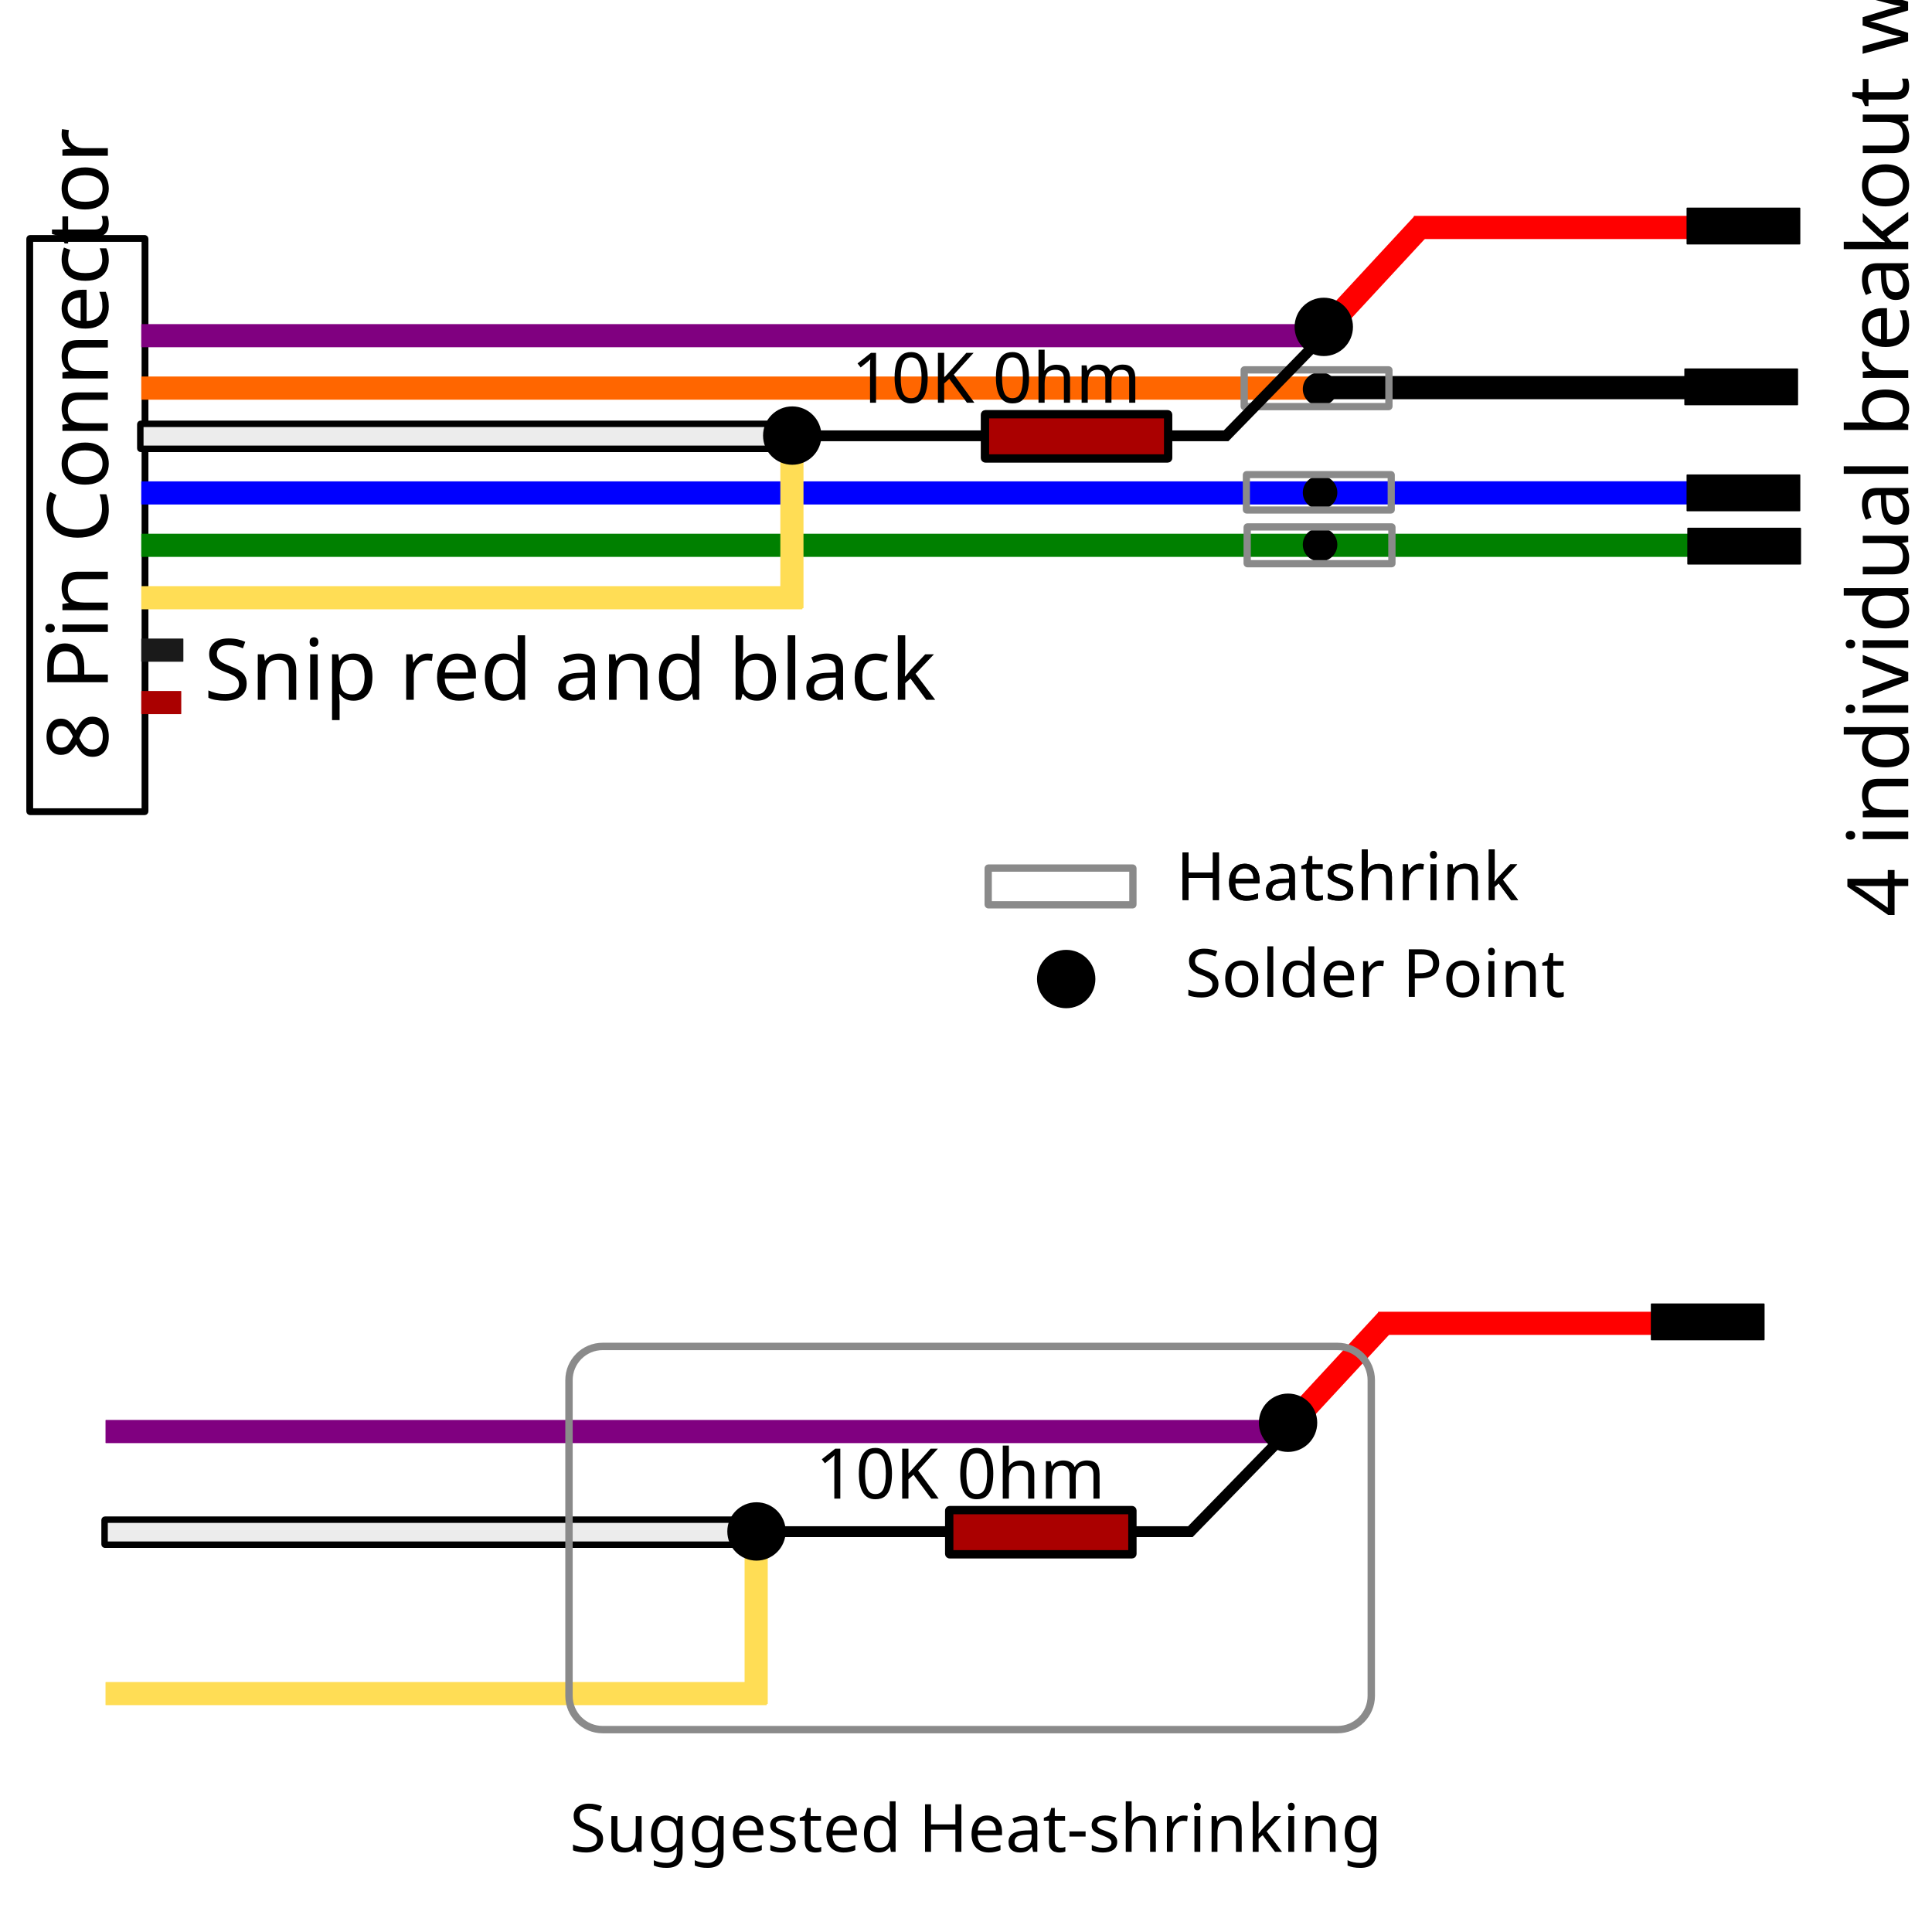
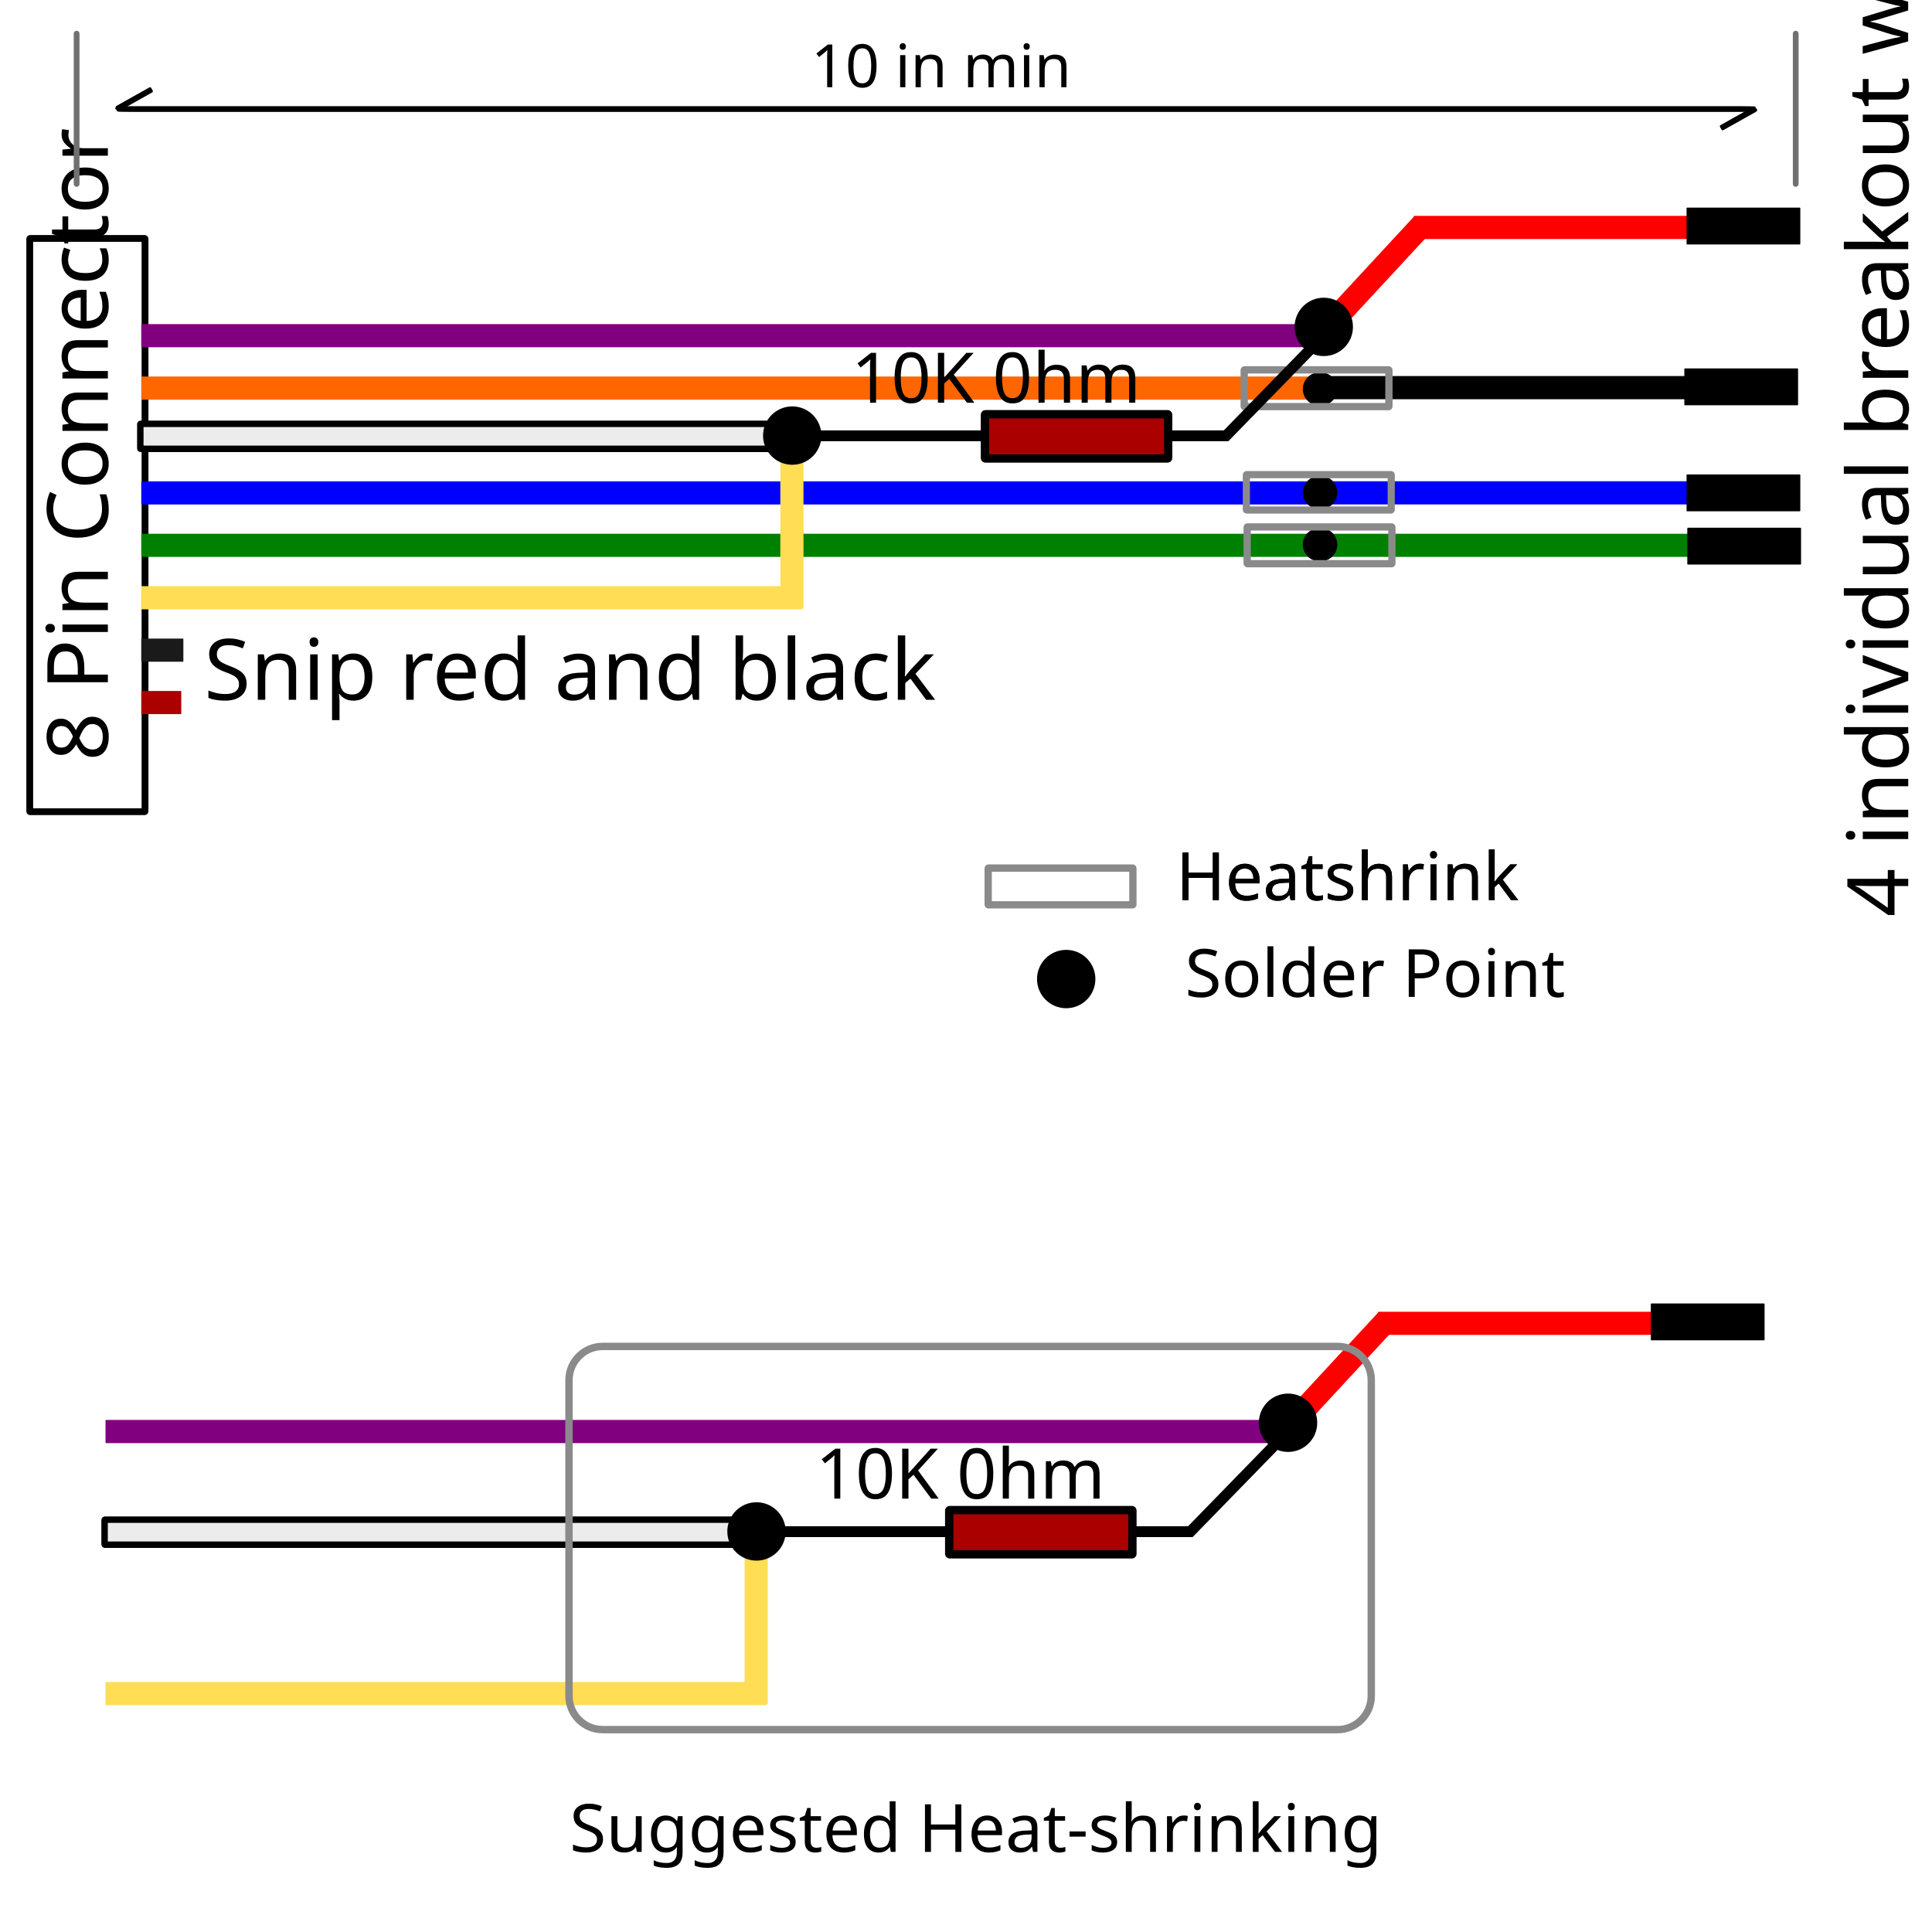
<svg xmlns="http://www.w3.org/2000/svg" width="7.5in" height="7.5in" viewBox="0 0 675 675" id="svg2" version="1.1">
  <defs id="defs4" />
  <g id="layer1" transform="translate(0,-377.3621)">
    <text xml:space="preserve" style="font-style:normal;font-weight:normal;font-size:17.5px;line-height:125%;font-family:sans-serif;letter-spacing:0px;word-spacing:0px;fill:#000000;fill-opacity:1;stroke:none;stroke-width:1px;stroke-linecap:butt;stroke-linejoin:miter;stroke-opacity:1" x="307.339" y="423.037" id="text4266">
      <tspan id="tspan4268" x="307.339" y="423.037" />
    </text>
    <text xml:space="preserve" style="font-style:normal;font-weight:normal;font-size:7.986px;line-height:125%;font-family:sans-serif;letter-spacing:0px;word-spacing:0px;fill:#000000;fill-opacity:1;stroke:none;stroke-width:1px;stroke-linecap:butt;stroke-linejoin:miter;stroke-opacity:1" x="128.28" y="520.198" id="text4298">
      <tspan x="128.28" y="520.198" style="font-style:normal;font-variant:normal;font-weight:normal;font-stretch:semi-condensed;font-family:'BellCent Add BT';-inkscape-font-specification:'BellCent Add BT Semi-Condensed'" id="tspan4302" />
    </text>
    <text xml:space="preserve" style="font-style:normal;font-weight:normal;font-size:17.5px;line-height:125%;font-family:sans-serif;letter-spacing:0px;word-spacing:0px;fill:#000000;fill-opacity:1;stroke:none;stroke-width:1px;stroke-linecap:butt;stroke-linejoin:miter;stroke-opacity:1" x="114.652" y="526.578" id="text4357">
      <tspan id="tspan4359" x="114.652" y="526.578" />
    </text>
-     <g id="g4365" transform="matrix(2.913138,0,0,2.913138,-208.872,-724.7307)">
-       <rect ry="0.047" y="406.914" x="75.266" height="68.753" width="13.825" id="rect3336" style="opacity:1;fill:none;fill-opacity:1;stroke:#000000;stroke-width:0.818;stroke-miterlimit:4;stroke-dasharray:none;stroke-opacity:1" />
-       <rect style="opacity:1;fill:#ff6600;fill-opacity:1;stroke:none;stroke-width:1;stroke-miterlimit:4;stroke-dasharray:none;stroke-opacity:1" id="rect4140" width="141.421" height="2.778" x="88.641" y="423.474" ry="0.047" />
-       <rect style="opacity:1;fill:#0000ff;fill-opacity:1;stroke:none;stroke-width:1;stroke-miterlimit:4;stroke-dasharray:none;stroke-opacity:1" id="rect4144" width="141.421" height="2.778" x="88.641" y="436.045" ry="0.047" />
-       <rect ry="0.047" y="442.331" x="88.641" height="2.778" width="141.421" id="rect4146" style="opacity:1;fill:#008000;fill-opacity:1;stroke:none;stroke-width:1;stroke-miterlimit:4;stroke-dasharray:none;stroke-opacity:1" />
-       <rect ry="0.047" y="454.902" x="88.641" height="2.778" width="5.051" id="rect4150" style="opacity:1;fill:#1a1a1a;fill-opacity:1;stroke:none;stroke-width:1;stroke-miterlimit:4;stroke-dasharray:none;stroke-opacity:1" />
-       <rect ry="0.047" y="461.188" x="88.641" height="2.778" width="4.798" id="rect4154" style="opacity:1;fill:#aa0000;fill-opacity:1;stroke:none;stroke-width:1;stroke-miterlimit:4;stroke-dasharray:none;stroke-opacity:1" />
-       <g id="g4240">
-         <rect ry="0.047" y="423.42" x="229.4" height="2.778" width="52.155" id="rect4204" style="opacity:1;fill:#000000;fill-opacity:1;stroke:none;stroke-width:1;stroke-miterlimit:4;stroke-dasharray:none;stroke-opacity:1" />
-         <rect ry="0.074" y="422.503" x="273.705" height="4.419" width="13.643" id="rect4228" style="opacity:1;fill:#000000;fill-opacity:1;stroke:none;stroke-width:1;stroke-miterlimit:4;stroke-dasharray:none;stroke-opacity:1" />
+     <rect style="opacity:1;fill:none;fill-opacity:1;stroke:#000000;stroke-width:2.383;stroke-miterlimit:4;stroke-dasharray:none;stroke-opacity:1" id="rect3336" width="40.275" height="200.288" x="10.389" y="460.666" ry="0.136" />
+     <rect ry="0.136" y="508.907" x="49.351" height="8.092" width="411.98" id="rect4140" style="opacity:1;fill:#ff6600;fill-opacity:1;stroke:none;stroke-width:1;stroke-miterlimit:4;stroke-dasharray:none;stroke-opacity:1" />
+     <rect ry="0.136" y="545.53" x="49.351" height="8.092" width="411.98" id="rect4144" style="opacity:1;fill:#0000ff;fill-opacity:1;stroke:none;stroke-width:1;stroke-miterlimit:4;stroke-dasharray:none;stroke-opacity:1" />
+     <rect style="opacity:1;fill:#008000;fill-opacity:1;stroke:none;stroke-width:1;stroke-miterlimit:4;stroke-dasharray:none;stroke-opacity:1" id="rect4146" width="411.98" height="8.092" x="49.351" y="563.841" ry="0.136" />
+     <rect style="opacity:1;fill:#1a1a1a;fill-opacity:1;stroke:none;stroke-width:1;stroke-miterlimit:4;stroke-dasharray:none;stroke-opacity:1" id="rect4150" width="14.714" height="8.092" x="49.351" y="600.463" ry="0.136" />
+     <rect style="opacity:1;fill:#aa0000;fill-opacity:1;stroke:none;stroke-width:1;stroke-miterlimit:4;stroke-dasharray:none;stroke-opacity:1" id="rect4154" width="13.978" height="8.092" x="49.351" y="618.774" ry="0.136" />
+     <g id="g4240" transform="matrix(2.913138,0,0,2.913138,-208.872,-724.7307)">
+       <rect style="opacity:1;fill:#000000;fill-opacity:1;stroke:none;stroke-width:1;stroke-miterlimit:4;stroke-dasharray:none;stroke-opacity:1" id="rect4204" width="52.155" height="2.778" x="229.4" y="423.42" ry="0.047" />
+       <rect style="opacity:1;fill:#000000;fill-opacity:1;stroke:none;stroke-width:1;stroke-miterlimit:4;stroke-dasharray:none;stroke-opacity:1" id="rect4228" width="13.643" height="4.419" x="273.705" y="422.503" ry="0.074" />
+     </g>
+     <g id="g4244" transform="matrix(2.913138,0,0,2.913138,-208.872,-724.7307)">
+       <rect ry="0.047" y="436.036" x="229.177" height="2.778" width="52.155" id="rect4220" style="opacity:1;fill:#0000ff;fill-opacity:1;stroke:none;stroke-width:1;stroke-miterlimit:4;stroke-dasharray:none;stroke-opacity:1" />
+       <rect ry="0.074" y="435.217" x="273.973" height="4.419" width="13.643" id="rect4230" style="opacity:1;fill:#000000;fill-opacity:1;stroke:none;stroke-width:1;stroke-miterlimit:4;stroke-dasharray:none;stroke-opacity:1" />
+     </g>
+     <g id="g4248" transform="matrix(2.913138,0,0,2.913138,-208.872,-724.7307)">
+       <rect style="opacity:1;fill:#008000;fill-opacity:1;stroke:none;stroke-width:1;stroke-miterlimit:4;stroke-dasharray:none;stroke-opacity:1" id="rect4222" width="52.155" height="2.778" x="229.311" y="442.331" ry="0.047" />
+       <rect style="opacity:1;fill:#000000;fill-opacity:1;stroke:none;stroke-width:1;stroke-miterlimit:4;stroke-dasharray:none;stroke-opacity:1" id="rect4232" width="13.643" height="4.419" x="274.062" y="441.61" ry="0.074" />
+     </g>
+     <ellipse style="opacity:1;fill:#000000;fill-opacity:1;stroke:none;stroke-width:1;stroke-miterlimit:4;stroke-dasharray:none;stroke-opacity:1" id="circle4234" cx="461.202" cy="549.444" rx="6.034" ry="5.904" />
+     <ellipse ry="5.904" rx="6.034" cy="567.651" cx="461.202" id="ellipse4236" style="opacity:1;fill:#000000;fill-opacity:1;stroke:none;stroke-width:1;stroke-miterlimit:4;stroke-dasharray:none;stroke-opacity:1" />
+     <ellipse style="opacity:1;fill:#000000;fill-opacity:1;stroke:none;stroke-width:1;stroke-miterlimit:4;stroke-dasharray:none;stroke-opacity:1" id="ellipse4238" cx="461.202" cy="513.29" rx="6.034" ry="5.904" />
+     <rect style="opacity:1;fill:none;fill-opacity:1;stroke:#8a8a8a;stroke-width:2.503;stroke-miterlimit:4;stroke-dasharray:none;stroke-opacity:1" id="rect4252" width="50.61" height="12.375" x="435.455" y="543.179" ry="0.098" />
+     <rect ry="0.102" y="561.461" x="435.738" height="12.849" width="50.563" id="rect4254" style="opacity:1;fill:none;fill-opacity:1;stroke:#8a8a8a;stroke-width:2.549;stroke-miterlimit:4;stroke-dasharray:none;stroke-opacity:1" />
+     <rect style="opacity:1;fill:none;fill-opacity:1;stroke:#8a8a8a;stroke-width:2.549;stroke-miterlimit:4;stroke-dasharray:none;stroke-opacity:1" id="rect4256" width="50.563" height="12.849" x="434.698" y="506.579" ry="0.102" />
+     <text xml:space="preserve" style="font-style:normal;font-weight:normal;font-size:29.614px;line-height:125%;font-family:sans-serif;letter-spacing:0px;word-spacing:0px;fill:#000000;fill-opacity:1;stroke:none;stroke-width:1px;stroke-linecap:butt;stroke-linejoin:miter;stroke-opacity:1" x="-643.233" y="37.691" id="text4262" transform="matrix(0,-1,1,0,0,0)">
+       <tspan id="tspan4264" x="-643.233" y="37.691" style="font-style:normal;font-variant:normal;font-weight:normal;font-stretch:semi-condensed;font-family:'BellCent Add BT';-inkscape-font-specification:'BellCent Add BT Semi-Condensed'">8 Pin Connector</tspan>
+     </text>
+     <text transform="matrix(0,-1,1,0,0,0)" id="text4270" y="666.697" x="-697.673" style="font-style:normal;font-weight:normal;font-size:29.614px;line-height:125%;font-family:sans-serif;letter-spacing:0px;word-spacing:0px;fill:#000000;fill-opacity:1;stroke:none;stroke-width:1px;stroke-linecap:butt;stroke-linejoin:miter;stroke-opacity:1" xml:space="preserve">
+       <tspan style="font-style:normal;font-variant:normal;font-weight:normal;font-stretch:semi-condensed;font-family:'BellCent Add BT';-inkscape-font-specification:'BellCent Add BT Semi-Condensed'" y="666.697" x="-697.673" id="tspan4272">4 individual breakout wires</tspan>
+     </text>
+     <text id="text4274" y="621.86" x="71.297" style="font-style:normal;font-weight:normal;font-size:29.614px;line-height:125%;font-family:sans-serif;letter-spacing:0px;word-spacing:0px;fill:#000000;fill-opacity:1;stroke:none;stroke-width:1px;stroke-linecap:butt;stroke-linejoin:miter;stroke-opacity:1" xml:space="preserve">
+       <tspan style="font-style:normal;font-variant:normal;font-weight:normal;font-stretch:semi-condensed;font-family:'BellCent Add BT';-inkscape-font-specification:'BellCent Add BT Semi-Condensed'" y="621.86" x="71.297" id="tspan4276">Snip red and black</tspan>
+     </text>
+     <rect style="opacity:1;fill:none;fill-opacity:1;stroke:#8a8a8a;stroke-width:2.549;stroke-miterlimit:4;stroke-dasharray:none;stroke-opacity:1" id="rect4278" width="50.563" height="12.849" x="345.25" y="680.641" ry="0.102" />
+     <text xml:space="preserve" style="font-style:normal;font-weight:normal;font-size:23.265px;line-height:125%;font-family:sans-serif;letter-spacing:0px;word-spacing:0px;fill:#000000;fill-opacity:1;stroke:none;stroke-width:1px;stroke-linecap:butt;stroke-linejoin:miter;stroke-opacity:1" x="410.882" y="691.839" id="text4280">
+       <tspan id="tspan4282" x="410.882" y="691.839" style="font-style:normal;font-variant:normal;font-weight:normal;font-stretch:semi-condensed;font-family:'BellCent Add BT';-inkscape-font-specification:'BellCent Add BT Semi-Condensed'">Heatshrink</tspan>
+     </text>
+     <g id="g4306" transform="matrix(2.913138,0,0,2.913138,-208.872,-724.7307)">
+       <rect ry="0.047" y="417.188" x="88.641" height="2.778" width="141.421" id="rect4138" style="opacity:1;fill:#800080;fill-opacity:1;stroke:none;stroke-width:1;stroke-miterlimit:4;stroke-dasharray:none;stroke-opacity:1" />
+       <rect ry="0.05" y="429.147" x="88.528" height="3.003" width="78.512" id="rect4142" style="opacity:1;fill:#ececec;fill-opacity:1;stroke:#000000;stroke-width:0.775;stroke-miterlimit:4;stroke-dasharray:none;stroke-opacity:1" />
+       <path id="rect4148" d="m 165.332,428.793 c -0.026,0 -0.045,0.021 -0.045,0.047 l 0,19.777 -76.6,0 c -0.026,0 -0.047,0.021 -0.047,0.047 l 0,2.684 c 0,0.026 0.021,0.047 0.047,0.047 l 79.203,0 c 0.026,0 0.047,-0.021 0.047,-0.047 l 0,-0.08 0.08,0 c 0.026,0 0.047,-0.019 0.047,-0.045 l 0,-22.383 c 0,-0.026 -0.021,-0.047 -0.047,-0.047 l -2.686,0 z" style="opacity:1;fill:#ffdd55;fill-opacity:1;stroke:none;stroke-width:1;stroke-miterlimit:4;stroke-dasharray:none;stroke-opacity:1" />
+       <circle r="3.5" cy="430.559" cx="166.714" id="path4186" style="opacity:1;fill:#000000;fill-opacity:1;stroke:none;stroke-width:1;stroke-miterlimit:4;stroke-dasharray:none;stroke-opacity:1" />
+       <g id="g4216">
+         <rect ry="0.022" y="-431.235" x="-219.036" height="1.3" width="52.316" id="rect4156" style="opacity:1;fill:#000000;fill-opacity:1;stroke:none;stroke-width:0.458;stroke-miterlimit:4;stroke-dasharray:none;stroke-opacity:1" transform="scale(-1,-1)" />
+         <rect transform="matrix(-0.6978376,0.7162561,-0.7162561,-0.6978376,0,0)" style="opacity:1;fill:#000000;fill-opacity:1;stroke:none;stroke-width:0.458;stroke-miterlimit:4;stroke-dasharray:none;stroke-opacity:1" id="rect4214" width="22.137" height="1.3" x="133.877" y="-457.807" ry="0.022" />
      </g>
-       <g id="g4244">
-         <rect style="opacity:1;fill:#0000ff;fill-opacity:1;stroke:none;stroke-width:1;stroke-miterlimit:4;stroke-dasharray:none;stroke-opacity:1" id="rect4220" width="52.155" height="2.778" x="229.177" y="436.036" ry="0.047" />
-         <rect style="opacity:1;fill:#000000;fill-opacity:1;stroke:none;stroke-width:1;stroke-miterlimit:4;stroke-dasharray:none;stroke-opacity:1" id="rect4230" width="13.643" height="4.419" x="273.973" y="435.217" ry="0.074" />
+       <g style="fill:#ff0000" transform="translate(0.4419417,0.7576144)" id="g4200">
+         <rect style="opacity:1;fill:#ff0000;fill-opacity:1;stroke:none;stroke-width:1;stroke-miterlimit:4;stroke-dasharray:none;stroke-opacity:1" id="rect4196" width="39.814" height="2.778" x="240.826" y="403.451" ry="0.047" />
+         <rect ry="0.047" y="450.853" x="-152.346" height="2.778" width="19.814" id="rect4198" style="opacity:1;fill:#ff0000;fill-opacity:1;stroke:none;stroke-width:1;stroke-miterlimit:4;stroke-dasharray:none;stroke-opacity:1" transform="matrix(0.6792439,-0.7339126,0.7339126,0.6792439,0,0)" />
      </g>
-       <g id="g4248">
-         <rect ry="0.047" y="442.331" x="229.311" height="2.778" width="52.155" id="rect4222" style="opacity:1;fill:#008000;fill-opacity:1;stroke:none;stroke-width:1;stroke-miterlimit:4;stroke-dasharray:none;stroke-opacity:1" />
-         <rect ry="0.074" y="441.61" x="274.062" height="4.419" width="13.643" id="rect4232" style="opacity:1;fill:#000000;fill-opacity:1;stroke:none;stroke-width:1;stroke-miterlimit:4;stroke-dasharray:none;stroke-opacity:1" />
-       </g>
-       <ellipse ry="2.027" rx="2.071" cy="437.389" cx="230.018" id="circle4234" style="opacity:1;fill:#000000;fill-opacity:1;stroke:none;stroke-width:1;stroke-miterlimit:4;stroke-dasharray:none;stroke-opacity:1" />
-       <ellipse style="opacity:1;fill:#000000;fill-opacity:1;stroke:none;stroke-width:1;stroke-miterlimit:4;stroke-dasharray:none;stroke-opacity:1" id="ellipse4236" cx="230.018" cy="443.639" rx="2.071" ry="2.027" />
-       <ellipse ry="2.027" rx="2.071" cy="424.978" cx="230.018" id="ellipse4238" style="opacity:1;fill:#000000;fill-opacity:1;stroke:none;stroke-width:1;stroke-miterlimit:4;stroke-dasharray:none;stroke-opacity:1" />
-       <rect ry="0.034" y="435.238" x="221.18" height="4.248" width="17.373" id="rect4252" style="opacity:1;fill:none;fill-opacity:1;stroke:#8a8a8a;stroke-width:0.859;stroke-miterlimit:4;stroke-dasharray:none;stroke-opacity:1" />
-       <rect style="opacity:1;fill:none;fill-opacity:1;stroke:#8a8a8a;stroke-width:0.875;stroke-miterlimit:4;stroke-dasharray:none;stroke-opacity:1" id="rect4254" width="17.357" height="4.411" x="221.277" y="441.514" ry="0.035" />
-       <rect ry="0.035" y="422.675" x="220.92" height="4.411" width="17.357" id="rect4256" style="opacity:1;fill:none;fill-opacity:1;stroke:#8a8a8a;stroke-width:0.875;stroke-miterlimit:4;stroke-dasharray:none;stroke-opacity:1" />
-       <text transform="matrix(0,-1,1,0,0,0)" id="text4262" y="84.638" x="-469.584" style="font-style:normal;font-weight:normal;font-size:10.166px;line-height:125%;font-family:sans-serif;letter-spacing:0px;word-spacing:0px;fill:#000000;fill-opacity:1;stroke:none;stroke-width:1px;stroke-linecap:butt;stroke-linejoin:miter;stroke-opacity:1" xml:space="preserve">
-         <tspan style="font-style:normal;font-variant:normal;font-weight:normal;font-stretch:semi-condensed;font-family:'BellCent Add BT';-inkscape-font-specification:'BellCent Add BT Semi-Condensed'" y="84.638" x="-469.584" id="tspan4264">8 Pin Connector</tspan>
-       </text>
-       <text xml:space="preserve" style="font-style:normal;font-weight:normal;font-size:10.166px;line-height:125%;font-family:sans-serif;letter-spacing:0px;word-spacing:0px;fill:#000000;fill-opacity:1;stroke:none;stroke-width:1px;stroke-linecap:butt;stroke-linejoin:miter;stroke-opacity:1" x="-488.272" y="300.558" id="text4270" transform="matrix(0,-1,1,0,0,0)">
-         <tspan id="tspan4272" x="-488.272" y="300.558" style="font-style:normal;font-variant:normal;font-weight:normal;font-stretch:semi-condensed;font-family:'BellCent Add BT';-inkscape-font-specification:'BellCent Add BT Semi-Condensed'">4 individual breakout wires</tspan>
-       </text>
-       <text xml:space="preserve" style="font-style:normal;font-weight:normal;font-size:10.166px;line-height:125%;font-family:sans-serif;letter-spacing:0px;word-spacing:0px;fill:#000000;fill-opacity:1;stroke:none;stroke-width:1px;stroke-linecap:butt;stroke-linejoin:miter;stroke-opacity:1" x="96.174" y="462.247" id="text4274">
-         <tspan id="tspan4276" x="96.174" y="462.247" style="font-style:normal;font-variant:normal;font-weight:normal;font-stretch:semi-condensed;font-family:'BellCent Add BT';-inkscape-font-specification:'BellCent Add BT Semi-Condensed'">Snip red and black</tspan>
-       </text>
-       <rect ry="0.035" y="482.425" x="190.215" height="4.411" width="17.357" id="rect4278" style="opacity:1;fill:none;fill-opacity:1;stroke:#8a8a8a;stroke-width:0.875;stroke-miterlimit:4;stroke-dasharray:none;stroke-opacity:1" />
-       <text id="text4280" y="486.269" x="212.745" style="font-style:normal;font-weight:normal;font-size:7.986px;line-height:125%;font-family:sans-serif;letter-spacing:0px;word-spacing:0px;fill:#000000;fill-opacity:1;stroke:none;stroke-width:1px;stroke-linecap:butt;stroke-linejoin:miter;stroke-opacity:1" xml:space="preserve">
-         <tspan style="font-style:normal;font-variant:normal;font-weight:normal;font-stretch:semi-condensed;font-family:'BellCent Add BT';-inkscape-font-specification:'BellCent Add BT Semi-Condensed'" y="486.269" x="212.745" id="tspan4282">Heatshrink</tspan>
-       </text>
-       <g id="g4306">
-         <rect style="opacity:1;fill:#800080;fill-opacity:1;stroke:none;stroke-width:1;stroke-miterlimit:4;stroke-dasharray:none;stroke-opacity:1" id="rect4138" width="141.421" height="2.778" x="88.641" y="417.188" ry="0.047" />
-         <rect style="opacity:1;fill:#ececec;fill-opacity:1;stroke:#000000;stroke-width:0.775;stroke-miterlimit:4;stroke-dasharray:none;stroke-opacity:1" id="rect4142" width="78.512" height="3.003" x="88.528" y="429.147" ry="0.05" />
-         <path style="opacity:1;fill:#ffdd55;fill-opacity:1;stroke:none;stroke-width:1;stroke-miterlimit:4;stroke-dasharray:none;stroke-opacity:1" d="m 165.332,428.793 c -0.026,0 -0.045,0.021 -0.045,0.047 l 0,19.777 -76.6,0 c -0.026,0 -0.047,0.021 -0.047,0.047 l 0,2.684 c 0,0.026 0.021,0.047 0.047,0.047 l 79.203,0 c 0.026,0 0.047,-0.021 0.047,-0.047 l 0,-0.08 0.08,0 c 0.026,0 0.047,-0.019 0.047,-0.045 l 0,-22.383 c 0,-0.026 -0.021,-0.047 -0.047,-0.047 l -2.686,0 z" id="rect4148" />
-         <circle style="opacity:1;fill:#000000;fill-opacity:1;stroke:none;stroke-width:1;stroke-miterlimit:4;stroke-dasharray:none;stroke-opacity:1" id="path4186" cx="166.714" cy="430.559" r="3.5" />
-         <g id="g4216">
-           <rect transform="scale(-1,-1)" style="opacity:1;fill:#000000;fill-opacity:1;stroke:none;stroke-width:0.458;stroke-miterlimit:4;stroke-dasharray:none;stroke-opacity:1" id="rect4156" width="52.316" height="1.3" x="-219.036" y="-431.235" ry="0.022" />
-           <rect ry="0.022" y="-457.807" x="133.877" height="1.3" width="22.137" id="rect4214" style="opacity:1;fill:#000000;fill-opacity:1;stroke:none;stroke-width:0.458;stroke-miterlimit:4;stroke-dasharray:none;stroke-opacity:1" transform="matrix(-0.6978376,0.7162561,-0.7162561,-0.6978376,0,0)" />
-         </g>
-         <g id="g4200" transform="translate(0.4419417,0.7576144)" style="fill:#ff0000">
-           <rect ry="0.047" y="403.451" x="240.826" height="2.778" width="39.814" id="rect4196" style="opacity:1;fill:#ff0000;fill-opacity:1;stroke:none;stroke-width:1;stroke-miterlimit:4;stroke-dasharray:none;stroke-opacity:1" />
-           <rect transform="matrix(0.6792439,-0.7339126,0.7339126,0.6792439,0,0)" style="opacity:1;fill:#ff0000;fill-opacity:1;stroke:none;stroke-width:1;stroke-miterlimit:4;stroke-dasharray:none;stroke-opacity:1" id="rect4198" width="19.814" height="2.778" x="-152.346" y="450.853" ry="0.047" />
-         </g>
-         <circle r="3.5" cy="417.523" cx="230.464" id="circle4224" style="opacity:1;fill:#000000;fill-opacity:1;stroke:none;stroke-width:1;stroke-miterlimit:4;stroke-dasharray:none;stroke-opacity:1" />
-         <rect style="opacity:1;fill:#000000;fill-opacity:1;stroke:none;stroke-width:1;stroke-miterlimit:4;stroke-dasharray:none;stroke-opacity:1" id="rect4226" width="13.643" height="4.419" x="273.973" y="403.217" ry="0.074" />
-         <rect style="opacity:1;fill:#aa0000;fill-opacity:1;stroke:#000000;stroke-width:1;stroke-miterlimit:4;stroke-dasharray:none;stroke-opacity:1" id="rect4180" width="21.971" height="5.303" x="189.827" y="427.999" ry="0.05" />
-         <text id="text4284" y="426.621" x="173.796" style="font-style:normal;font-weight:normal;font-size:8.375px;line-height:125%;font-family:sans-serif;letter-spacing:0px;word-spacing:0px;fill:#000000;fill-opacity:1;stroke:none;stroke-width:1px;stroke-linecap:butt;stroke-linejoin:miter;stroke-opacity:1" xml:space="preserve">
-           <tspan style="font-style:normal;font-variant:normal;font-weight:normal;font-stretch:semi-condensed;font-family:'BellCent Add BT';-inkscape-font-specification:'BellCent Add BT Semi-Condensed'" y="426.621" x="173.796" id="tspan4286">10K 0hm</tspan>
-         </text>
-       </g>
-       <circle r="3.5" cy="495.737" cx="199.571" id="circle4288" style="opacity:1;fill:#000000;fill-opacity:1;stroke:none;stroke-width:1;stroke-miterlimit:4;stroke-dasharray:none;stroke-opacity:1" />
-       <text xml:space="preserve" style="font-style:normal;font-weight:normal;font-size:7.986px;line-height:125%;font-family:sans-serif;letter-spacing:0px;word-spacing:0px;fill:#000000;fill-opacity:1;stroke:none;stroke-width:1px;stroke-linecap:butt;stroke-linejoin:miter;stroke-opacity:1" x="212.745" y="486.269" id="text4290">
-         <tspan id="tspan4292" x="212.745" y="486.269" style="font-style:normal;font-variant:normal;font-weight:normal;font-stretch:semi-condensed;font-family:'BellCent Add BT';-inkscape-font-specification:'BellCent Add BT Semi-Condensed'">Heatshrink</tspan>
-       </text>
-       <text id="text4294" y="497.876" x="213.816" style="font-style:normal;font-weight:normal;font-size:7.986px;line-height:125%;font-family:sans-serif;letter-spacing:0px;word-spacing:0px;fill:#000000;fill-opacity:1;stroke:none;stroke-width:1px;stroke-linecap:butt;stroke-linejoin:miter;stroke-opacity:1" xml:space="preserve">
-         <tspan style="font-style:normal;font-variant:normal;font-weight:normal;font-stretch:semi-condensed;font-family:'BellCent Add BT';-inkscape-font-specification:'BellCent Add BT Semi-Condensed'" y="497.876" x="213.816" id="tspan4296">Solder Point</tspan>
-       </text>
-       <g transform="translate(-4.285714,131.4286)" id="g4323">
-         <rect ry="0.047" y="417.188" x="88.641" height="2.778" width="141.421" id="rect4325" style="opacity:1;fill:#800080;fill-opacity:1;stroke:none;stroke-width:1;stroke-miterlimit:4;stroke-dasharray:none;stroke-opacity:1" />
-         <rect ry="0.05" y="429.147" x="88.528" height="3.003" width="78.512" id="rect4327" style="opacity:1;fill:#ececec;fill-opacity:1;stroke:#000000;stroke-width:0.775;stroke-miterlimit:4;stroke-dasharray:none;stroke-opacity:1" />
-         <path id="path4329" d="m 165.332,428.793 c -0.026,0 -0.045,0.021 -0.045,0.047 l 0,19.777 -76.6,0 c -0.026,0 -0.047,0.021 -0.047,0.047 l 0,2.684 c 0,0.026 0.021,0.047 0.047,0.047 l 79.203,0 c 0.026,0 0.047,-0.021 0.047,-0.047 l 0,-0.08 0.08,0 c 0.026,0 0.047,-0.019 0.047,-0.045 l 0,-22.383 c 0,-0.026 -0.021,-0.047 -0.047,-0.047 l -2.686,0 z" style="opacity:1;fill:#ffdd55;fill-opacity:1;stroke:none;stroke-width:1;stroke-miterlimit:4;stroke-dasharray:none;stroke-opacity:1" />
-         <circle r="3.5" cy="430.559" cx="166.714" id="circle4331" style="opacity:1;fill:#000000;fill-opacity:1;stroke:none;stroke-width:1;stroke-miterlimit:4;stroke-dasharray:none;stroke-opacity:1" />
-         <g id="g4333">
-           <rect ry="0.022" y="-431.235" x="-219.036" height="1.3" width="52.316" id="rect4335" style="opacity:1;fill:#000000;fill-opacity:1;stroke:none;stroke-width:0.458;stroke-miterlimit:4;stroke-dasharray:none;stroke-opacity:1" transform="scale(-1,-1)" />
-           <rect transform="matrix(-0.6978376,0.7162561,-0.7162561,-0.6978376,0,0)" style="opacity:1;fill:#000000;fill-opacity:1;stroke:none;stroke-width:0.458;stroke-miterlimit:4;stroke-dasharray:none;stroke-opacity:1" id="rect4337" width="22.137" height="1.3" x="133.877" y="-457.807" ry="0.022" />
-         </g>
-         <g style="fill:#ff0000" transform="translate(0.4419417,0.7576144)" id="g4339">
-           <rect style="opacity:1;fill:#ff0000;fill-opacity:1;stroke:none;stroke-width:1;stroke-miterlimit:4;stroke-dasharray:none;stroke-opacity:1" id="rect4341" width="39.814" height="2.778" x="240.826" y="403.451" ry="0.047" />
-           <rect ry="0.047" y="450.853" x="-152.346" height="2.778" width="19.814" id="rect4343" style="opacity:1;fill:#ff0000;fill-opacity:1;stroke:none;stroke-width:1;stroke-miterlimit:4;stroke-dasharray:none;stroke-opacity:1" transform="matrix(0.6792439,-0.7339126,0.7339126,0.6792439,0,0)" />
-         </g>
-         <circle style="opacity:1;fill:#000000;fill-opacity:1;stroke:none;stroke-width:1;stroke-miterlimit:4;stroke-dasharray:none;stroke-opacity:1" id="circle4345" cx="230.464" cy="417.523" r="3.5" />
-         <rect ry="0.074" y="403.217" x="273.973" height="4.419" width="13.643" id="rect4347" style="opacity:1;fill:#000000;fill-opacity:1;stroke:none;stroke-width:1;stroke-miterlimit:4;stroke-dasharray:none;stroke-opacity:1" />
-         <rect ry="0.05" y="427.999" x="189.827" height="5.303" width="21.971" id="rect4349" style="opacity:1;fill:#aa0000;fill-opacity:1;stroke:#000000;stroke-width:1;stroke-miterlimit:4;stroke-dasharray:none;stroke-opacity:1" />
-         <text xml:space="preserve" style="font-style:normal;font-weight:normal;font-size:8.375px;line-height:125%;font-family:sans-serif;letter-spacing:0px;word-spacing:0px;fill:#000000;fill-opacity:1;stroke:none;stroke-width:1px;stroke-linecap:butt;stroke-linejoin:miter;stroke-opacity:1" x="173.796" y="426.621" id="text4351">
-           <tspan id="tspan4353" x="173.796" y="426.621" style="font-style:normal;font-variant:normal;font-weight:normal;font-stretch:semi-condensed;font-family:'BellCent Add BT';-inkscape-font-specification:'BellCent Add BT Semi-Condensed'">10K 0hm</tspan>
-         </text>
-       </g>
-       <rect ry="4.045" y="539.798" x="139.941" height="45.958" width="96.219" id="rect4355" style="opacity:1;fill:none;fill-opacity:1;stroke:#8a8a8a;stroke-width:0.886;stroke-miterlimit:4;stroke-dasharray:none;stroke-opacity:1" />
-       <text id="text4361" y="600.417" x="140.014" style="font-style:normal;font-weight:normal;font-size:7.986px;line-height:125%;font-family:sans-serif;letter-spacing:0px;word-spacing:0px;fill:#000000;fill-opacity:1;stroke:none;stroke-width:1px;stroke-linecap:butt;stroke-linejoin:miter;stroke-opacity:1" xml:space="preserve">
-         <tspan style="font-style:normal;font-variant:normal;font-weight:normal;font-stretch:semi-condensed;font-family:'BellCent Add BT';-inkscape-font-specification:'BellCent Add BT Semi-Condensed'" y="600.417" x="140.014" id="tspan4363">Suggested Heat-shrinking</tspan>
+       <circle style="opacity:1;fill:#000000;fill-opacity:1;stroke:none;stroke-width:1;stroke-miterlimit:4;stroke-dasharray:none;stroke-opacity:1" id="circle4224" cx="230.464" cy="417.523" r="3.5" />
+       <rect ry="0.074" y="403.217" x="273.973" height="4.419" width="13.643" id="rect4226" style="opacity:1;fill:#000000;fill-opacity:1;stroke:none;stroke-width:1;stroke-miterlimit:4;stroke-dasharray:none;stroke-opacity:1" />
+       <rect ry="0.05" y="427.999" x="189.827" height="5.303" width="21.971" id="rect4180" style="opacity:1;fill:#aa0000;fill-opacity:1;stroke:#000000;stroke-width:1;stroke-miterlimit:4;stroke-dasharray:none;stroke-opacity:1" />
+       <text xml:space="preserve" style="font-style:normal;font-weight:normal;font-size:8.375px;line-height:125%;font-family:sans-serif;letter-spacing:0px;word-spacing:0px;fill:#000000;fill-opacity:1;stroke:none;stroke-width:1px;stroke-linecap:butt;stroke-linejoin:miter;stroke-opacity:1" x="173.796" y="426.621" id="text4284">
+         <tspan id="tspan4286" x="173.796" y="426.621" style="font-style:normal;font-variant:normal;font-weight:normal;font-stretch:semi-condensed;font-family:'BellCent Add BT';-inkscape-font-specification:'BellCent Add BT Semi-Condensed'">10K 0hm</tspan>
      </text>
    </g>
+     <circle style="opacity:1;fill:#000000;fill-opacity:1;stroke:none;stroke-width:1;stroke-miterlimit:4;stroke-dasharray:none;stroke-opacity:1" id="circle4288" cx="372.507" cy="719.42" r="10.196" />
+     <text id="text4290" y="691.839" x="410.882" style="font-style:normal;font-weight:normal;font-size:23.265px;line-height:125%;font-family:sans-serif;letter-spacing:0px;word-spacing:0px;fill:#000000;fill-opacity:1;stroke:none;stroke-width:1px;stroke-linecap:butt;stroke-linejoin:miter;stroke-opacity:1" xml:space="preserve">
+       <tspan style="font-style:normal;font-variant:normal;font-weight:normal;font-stretch:semi-condensed;font-family:'BellCent Add BT';-inkscape-font-specification:'BellCent Add BT Semi-Condensed'" y="691.839" x="410.882" id="tspan4292">Heatshrink</tspan>
+     </text>
+     <text xml:space="preserve" style="font-style:normal;font-weight:normal;font-size:23.265px;line-height:125%;font-family:sans-serif;letter-spacing:0px;word-spacing:0px;fill:#000000;fill-opacity:1;stroke:none;stroke-width:1px;stroke-linecap:butt;stroke-linejoin:miter;stroke-opacity:1" x="414.003" y="725.652" id="text4294">
+       <tspan id="tspan4296" x="414.003" y="725.652" style="font-style:normal;font-variant:normal;font-weight:normal;font-stretch:semi-condensed;font-family:'BellCent Add BT';-inkscape-font-specification:'BellCent Add BT Semi-Condensed'">Solder Point</tspan>
+     </text>
+     <g id="g4323" transform="matrix(2.913138,0,0,2.913138,-221.3569,-341.8611)">
+       <rect style="opacity:1;fill:#800080;fill-opacity:1;stroke:none;stroke-width:1;stroke-miterlimit:4;stroke-dasharray:none;stroke-opacity:1" id="rect4325" width="141.421" height="2.778" x="88.641" y="417.188" ry="0.047" />
+       <rect style="opacity:1;fill:#ececec;fill-opacity:1;stroke:#000000;stroke-width:0.775;stroke-miterlimit:4;stroke-dasharray:none;stroke-opacity:1" id="rect4327" width="78.512" height="3.003" x="88.528" y="429.147" ry="0.05" />
+       <path style="opacity:1;fill:#ffdd55;fill-opacity:1;stroke:none;stroke-width:1;stroke-miterlimit:4;stroke-dasharray:none;stroke-opacity:1" d="m 165.332,428.793 c -0.026,0 -0.045,0.021 -0.045,0.047 l 0,19.777 -76.6,0 c -0.026,0 -0.047,0.021 -0.047,0.047 l 0,2.684 c 0,0.026 0.021,0.047 0.047,0.047 l 79.203,0 c 0.026,0 0.047,-0.021 0.047,-0.047 l 0,-0.08 0.08,0 c 0.026,0 0.047,-0.019 0.047,-0.045 l 0,-22.383 c 0,-0.026 -0.021,-0.047 -0.047,-0.047 l -2.686,0 z" id="path4329" />
+       <circle style="opacity:1;fill:#000000;fill-opacity:1;stroke:none;stroke-width:1;stroke-miterlimit:4;stroke-dasharray:none;stroke-opacity:1" id="circle4331" cx="166.714" cy="430.559" r="3.5" />
+       <g id="g4333">
+         <rect transform="scale(-1,-1)" style="opacity:1;fill:#000000;fill-opacity:1;stroke:none;stroke-width:0.458;stroke-miterlimit:4;stroke-dasharray:none;stroke-opacity:1" id="rect4335" width="52.316" height="1.3" x="-219.036" y="-431.235" ry="0.022" />
+         <rect ry="0.022" y="-457.807" x="133.877" height="1.3" width="22.137" id="rect4337" style="opacity:1;fill:#000000;fill-opacity:1;stroke:none;stroke-width:0.458;stroke-miterlimit:4;stroke-dasharray:none;stroke-opacity:1" transform="matrix(-0.6978376,0.7162561,-0.7162561,-0.6978376,0,0)" />
+       </g>
+       <g id="g4339" transform="translate(0.4419417,0.7576144)" style="fill:#ff0000">
+         <rect ry="0.047" y="403.451" x="240.826" height="2.778" width="39.814" id="rect4341" style="opacity:1;fill:#ff0000;fill-opacity:1;stroke:none;stroke-width:1;stroke-miterlimit:4;stroke-dasharray:none;stroke-opacity:1" />
+         <rect transform="matrix(0.6792439,-0.7339126,0.7339126,0.6792439,0,0)" style="opacity:1;fill:#ff0000;fill-opacity:1;stroke:none;stroke-width:1;stroke-miterlimit:4;stroke-dasharray:none;stroke-opacity:1" id="rect4343" width="19.814" height="2.778" x="-152.346" y="450.853" ry="0.047" />
+       </g>
+       <circle r="3.5" cy="417.523" cx="230.464" id="circle4345" style="opacity:1;fill:#000000;fill-opacity:1;stroke:none;stroke-width:1;stroke-miterlimit:4;stroke-dasharray:none;stroke-opacity:1" />
+       <rect style="opacity:1;fill:#000000;fill-opacity:1;stroke:none;stroke-width:1;stroke-miterlimit:4;stroke-dasharray:none;stroke-opacity:1" id="rect4347" width="13.643" height="4.419" x="273.973" y="403.217" ry="0.074" />
+       <rect style="opacity:1;fill:#aa0000;fill-opacity:1;stroke:#000000;stroke-width:1;stroke-miterlimit:4;stroke-dasharray:none;stroke-opacity:1" id="rect4349" width="21.971" height="5.303" x="189.827" y="427.999" ry="0.05" />
+       <text id="text4351" y="426.621" x="173.796" style="font-style:normal;font-weight:normal;font-size:8.375px;line-height:125%;font-family:sans-serif;letter-spacing:0px;word-spacing:0px;fill:#000000;fill-opacity:1;stroke:none;stroke-width:1px;stroke-linecap:butt;stroke-linejoin:miter;stroke-opacity:1" xml:space="preserve">
+         <tspan style="font-style:normal;font-variant:normal;font-weight:normal;font-stretch:semi-condensed;font-family:'BellCent Add BT';-inkscape-font-specification:'BellCent Add BT Semi-Condensed'" y="426.621" x="173.796" id="tspan4353">10K 0hm</tspan>
+       </text>
+     </g>
+     <rect style="opacity:1;fill:none;fill-opacity:1;stroke:#8a8a8a;stroke-width:2.581;stroke-miterlimit:4;stroke-dasharray:none;stroke-opacity:1" id="rect4355" width="280.298" height="133.883" x="198.797" y="847.775" ry="11.783" />
+     <text xml:space="preserve" style="font-style:normal;font-weight:normal;font-size:23.265px;line-height:125%;font-family:sans-serif;letter-spacing:0px;word-spacing:0px;fill:#000000;fill-opacity:1;stroke:none;stroke-width:1px;stroke-linecap:butt;stroke-linejoin:miter;stroke-opacity:1" x="199.007" y="1024.366" id="text4361">
+       <tspan id="tspan4363" x="199.007" y="1024.366" style="font-style:normal;font-variant:normal;font-weight:normal;font-stretch:semi-condensed;font-family:'BellCent Add BT';-inkscape-font-specification:'BellCent Add BT Semi-Condensed'">Suggested Heat-shrinking</tspan>
+     </text>
+     <g id="g4555">
+       <rect ry="0.505" y="388.599" x="26.264" height="53.538" width="1.01" id="rect4535" style="opacity:1;fill:#4d4d4d;fill-opacity:1;stroke:#717171;stroke-width:1;stroke-miterlimit:4;stroke-dasharray:none;stroke-opacity:1" />
+       <rect style="opacity:1;fill:#000000;fill-opacity:1;stroke:#717171;stroke-width:1;stroke-miterlimit:4;stroke-dasharray:none;stroke-opacity:1" id="rect4537" width="1.01" height="53.538" x="626.878" y="388.599" ry="0.505" />
+       <g transform="translate(1.728482,0)" id="g4549">
+         <rect ry="0.128" y="155.523" x="380.678" height="13.537" width="1.415" id="rect4541" style="opacity:1;fill:#000000;fill-opacity:1;stroke:#000000;stroke-width:0.595;stroke-miterlimit:4;stroke-dasharray:none;stroke-opacity:1" transform="matrix(0.4895655,0.8719666,-0.8719666,0.4895655,0,0)" />
+         <g id="g4545">
+           <rect transform="matrix(0,1,-1,0,0,0)" ry="5.396" y="-611.362" x="415.32" height="572.029" width="0.282" id="rect4539" style="opacity:1;fill:#000000;fill-opacity:1;stroke:#000000;stroke-width:1.728;stroke-miterlimit:4;stroke-dasharray:none;stroke-opacity:1" />
+           <rect ry="0.128" y="-329.856" x="660.901" height="13.537" width="1.415" id="rect4543" style="opacity:1;fill:#000000;fill-opacity:1;stroke:#000000;stroke-width:0.595;stroke-miterlimit:4;stroke-dasharray:none;stroke-opacity:1" transform="matrix(0.4895655,0.8719666,-0.8719666,0.4895655,0,0)" />
+         </g>
+       </g>
+     </g>
+     <text xml:space="preserve" style="font-style:normal;font-weight:normal;font-size:20.897px;line-height:125%;font-family:sans-serif;letter-spacing:0px;word-spacing:0px;fill:#000000;fill-opacity:1;stroke:none;stroke-width:1px;stroke-linecap:butt;stroke-linejoin:miter;stroke-opacity:1" x="283.367" y="407.831" id="text4634">
+       <tspan id="tspan4636" x="283.367" y="407.831" style="font-style:normal;font-variant:normal;font-weight:normal;font-stretch:semi-condensed;font-family:'BellCent Add BT';-inkscape-font-specification:'BellCent Add BT Semi-Condensed'">10 in min</tspan>
+     </text>
  </g>
</svg>
